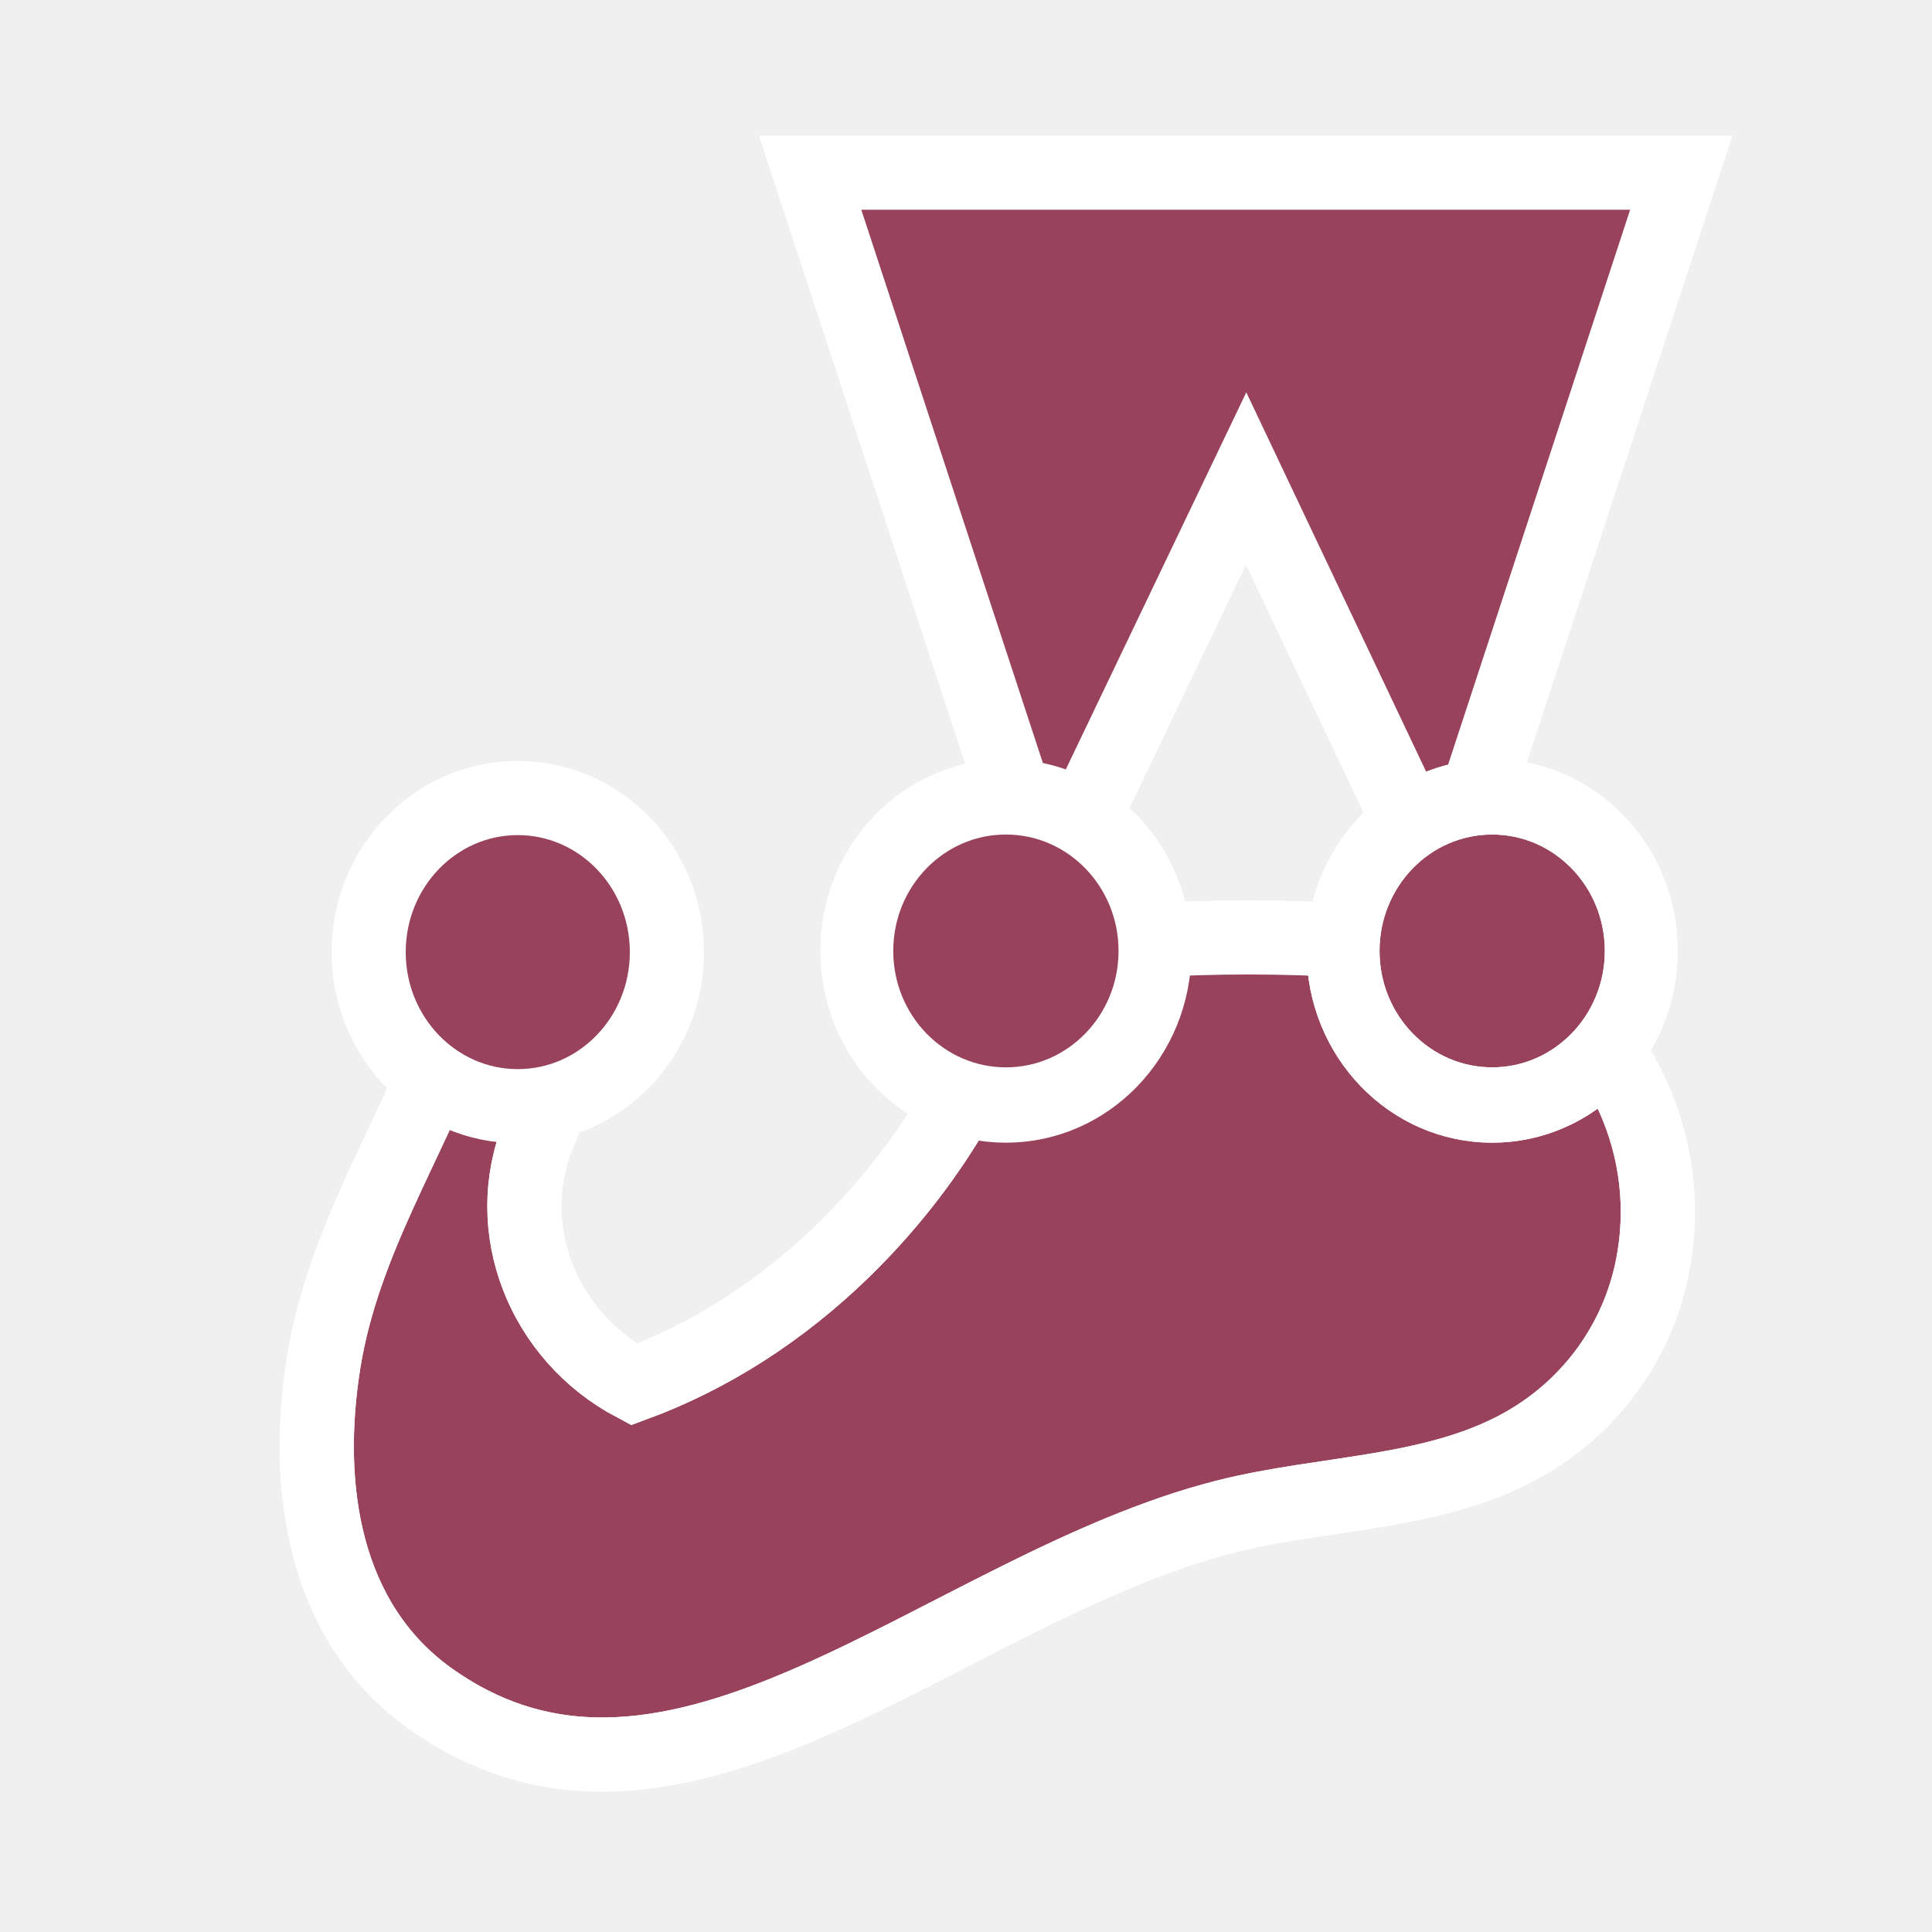
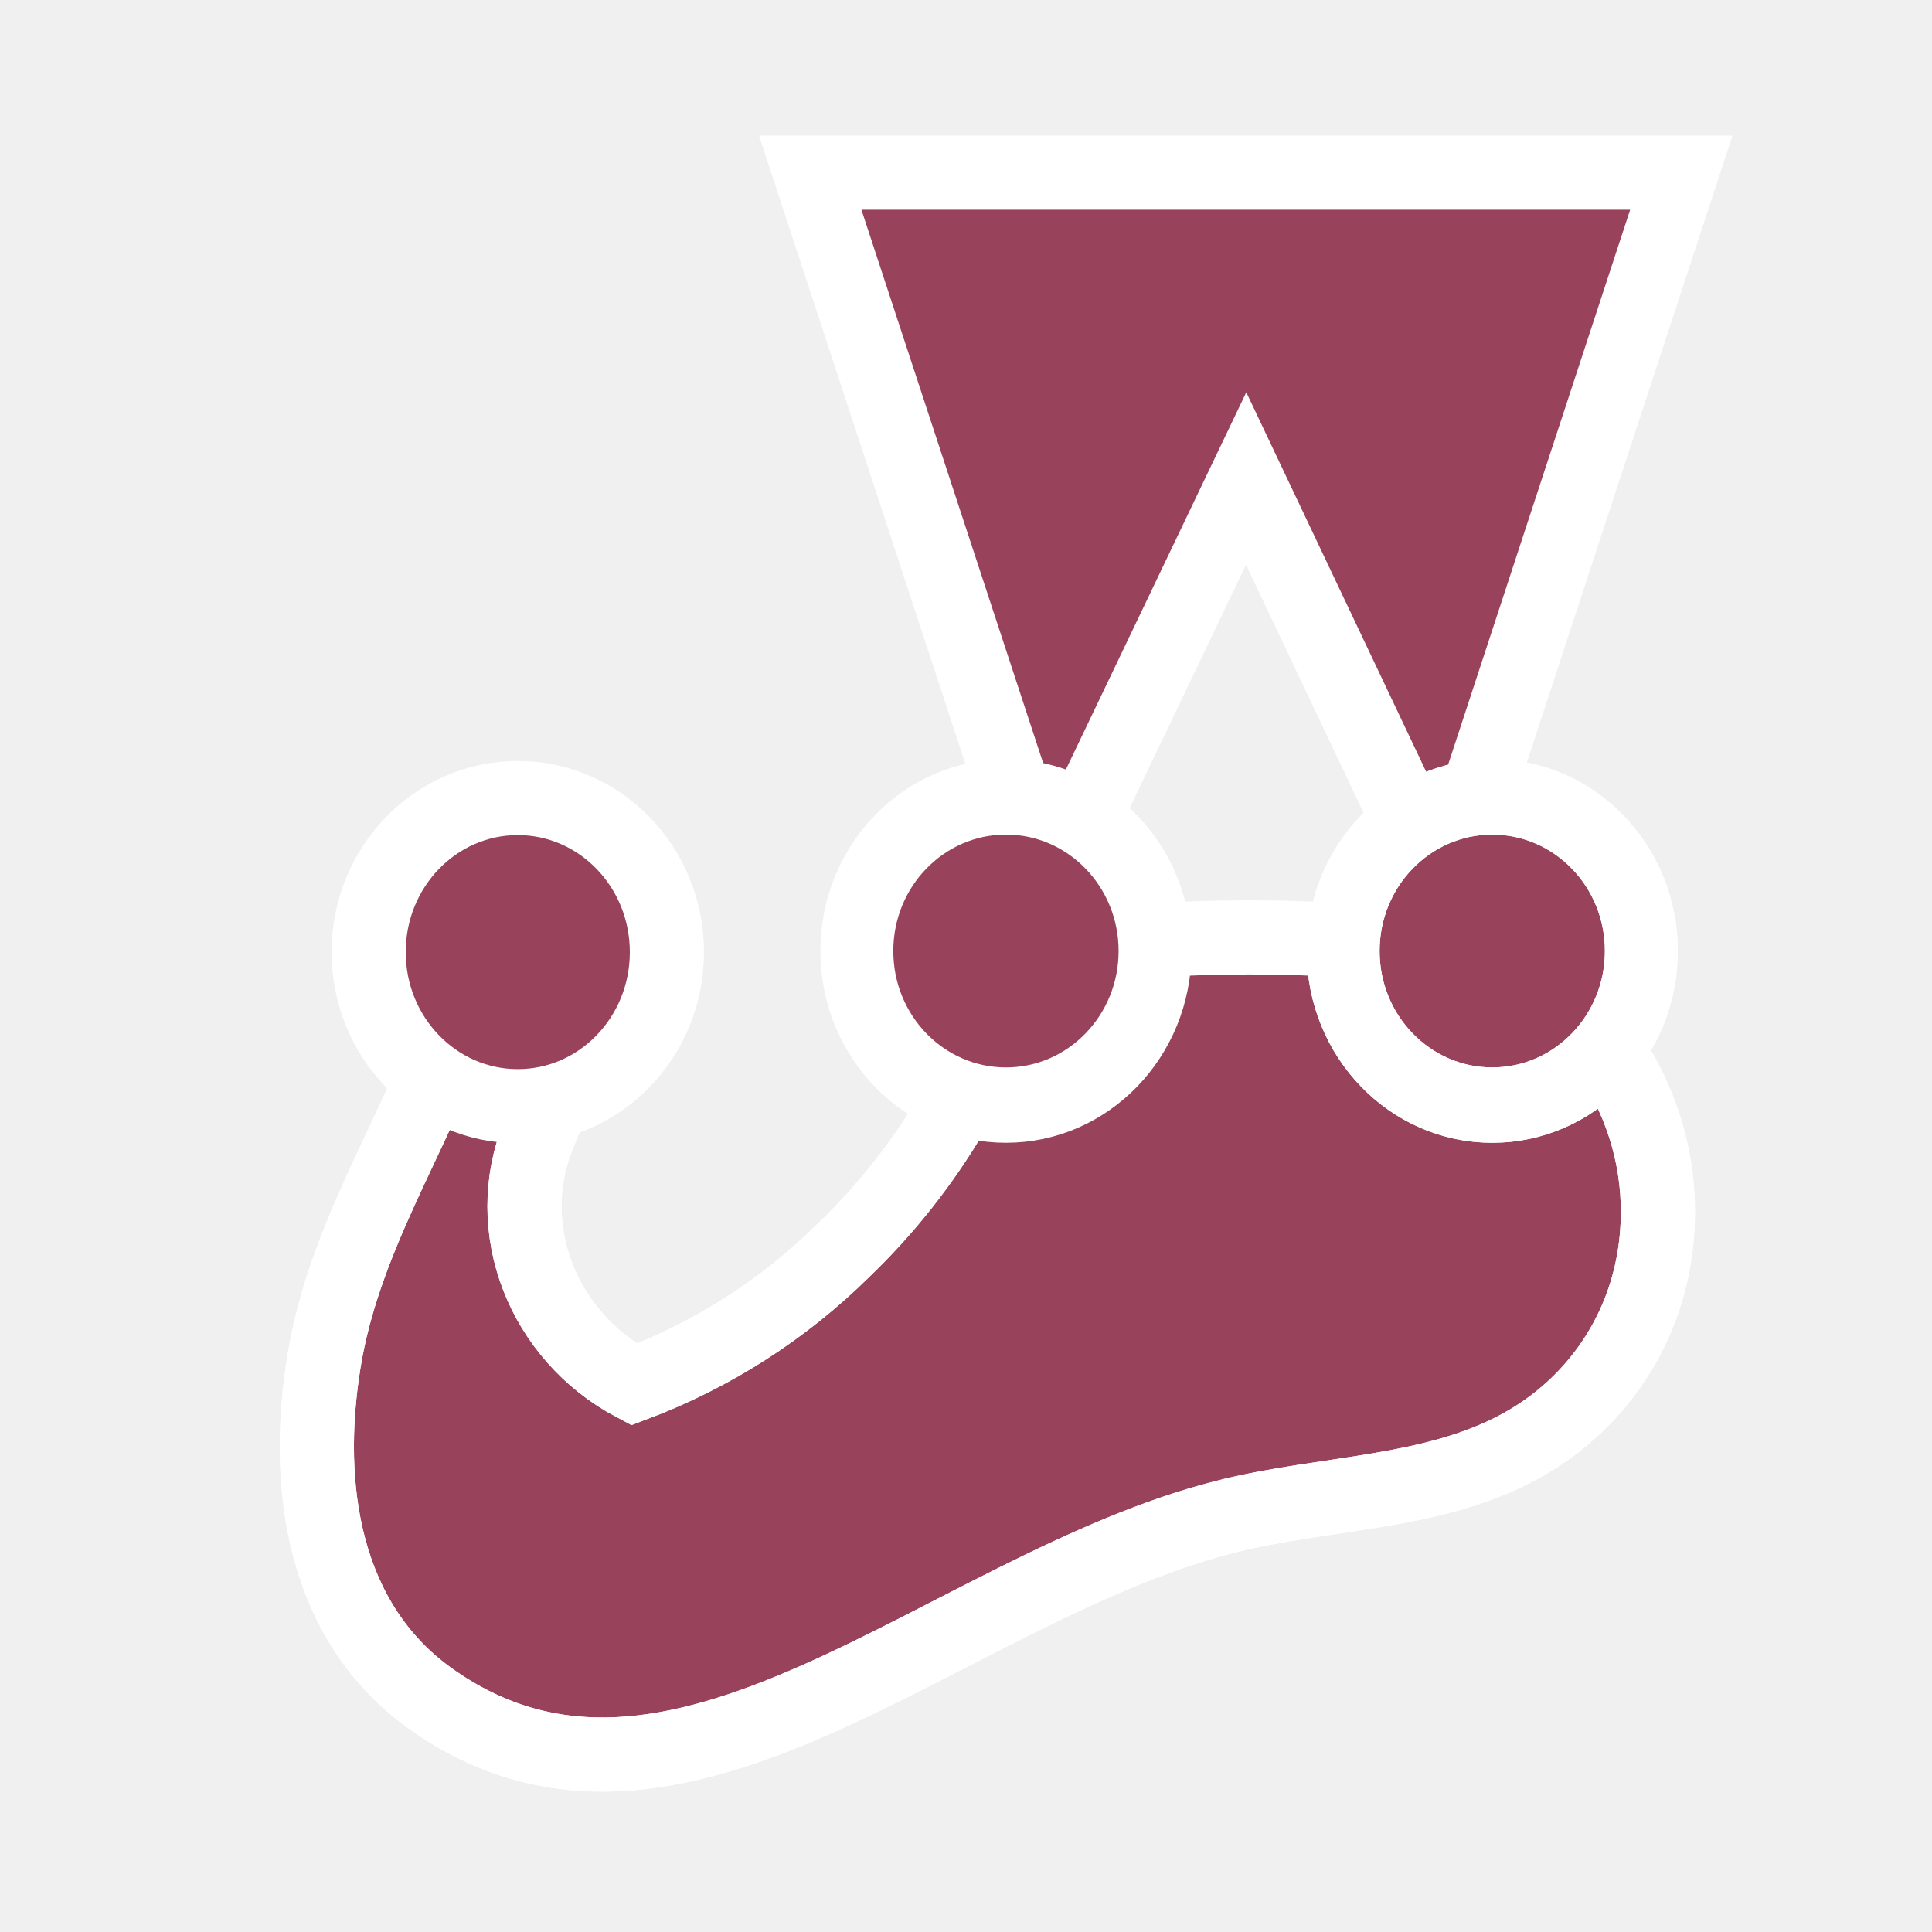
- <svg xmlns="http://www.w3.org/2000/svg" enable-background="new 0 0 398.3 439.9" width="16" height="16" viewBox="0 0 16 16" version="1.1" id="svg24">
-   <defs id="defs28" />
-   <path d="m 12.433,7.922 c -0.015,0.009 -0.552,-0.084 -1.229,-0.131 -0.549,-0.037 -1.192,-0.037 -1.712,0 C 9.07,7.819 8.515,7.601 8.448,7.863 8.201,8.842 7.663,9.694 6.984,10.356 6.471,10.855 5.885,11.232 5.251,11.466 4.497,11.067 4.14,10.175 4.46,9.395 4.714,8.774 5.013,8.094 4.463,7.938 4.065,7.825 3.844,8.218 3.694,8.64 3.401,9.448 2.842,10.284 2.682,11.276 c -0.169,1.045 0,2.156 0.875,2.786 2.041,1.46 4.254,-0.905 6.587,-1.501 0.845,-0.215 1.775,-0.181 2.521,-0.627 0.558,-0.334 0.93,-0.889 1.032,-1.513 0.169,-1.005 -0.335,-2 -1.265,-2.499 z" id="path2" style="fill:#99425b;stroke:#ffffff;stroke-width:0.614" />
-   <path d="M 8.448,7.863 C 8.201,8.842 7.663,9.694 6.984,10.356 6.471,10.855 5.885,11.232 5.251,11.466 4.497,11.067 4.14,10.175 4.46,9.395 4.714,8.774 5.013,8.094 4.463,7.938 4.065,7.825 3.844,8.218 3.694,8.64 3.401,9.448 2.842,10.284 2.682,11.276 c -0.169,1.045 0,2.156 0.875,2.786 2.041,1.46 4.254,-0.905 6.587,-1.501 0.845,-0.215 1.775,-0.181 2.521,-0.627 0.558,-0.334 0.93,-0.889 1.032,-1.513 0.169,-1.001 -0.335,-2 -1.265,-2.496" id="path4" style="fill:none;stroke:#ffffff;stroke-width:0.614" />
-   <path d="m 10.32,3.963 1.639,3.457 1.965,-5.99 H 6.709 l 1.962,5.978 z" id="path6" style="fill:#99425b;stroke-width:0.031" />
-   <path d="m 10.32,3.963 1.639,3.457 1.965,-5.99 H 6.709 l 1.962,5.978 z" id="path8" style="fill:none;stroke:#ffffff;stroke-width:0.614" />
-   <ellipse cx="8.33" cy="7.875" id="circle10" rx="1.235" ry="1.276" style="fill:#99425b;stroke-width:0.031" />
-   <g id="g18" transform="matrix(0.03018808,0,0,0.03119931,2.322983,1.117502)" style="stroke:#ffffff;stroke-width:20">
-     <circle cx="199" cy="216.6" r="40.9" id="circle12" style="fill:none" />
-     <circle cx="332.4" cy="216.6" r="40.9" id="circle14" style="fill:#99425b" />
-     <circle cx="332.4" cy="216.6" r="40.9" id="circle16" style="fill:none" />
+ <svg xmlns="http://www.w3.org/2000/svg" width="16" height="16" viewBox="0 0 16 16">
+   <path d="M12.433 7.922c-.015.01-.552-.084-1.229-.131a13.054 13.054 0 00-1.711 0c-.423.028-.978-.19-1.045.072a5.322 5.322 0 01-1.464 2.493 4.948 4.948 0 01-1.733 1.11c-.754-.399-1.11-1.291-.79-2.071.253-.621.552-1.301.002-1.457-.398-.113-.619.28-.77.702-.292.808-.85 1.644-1.01 2.636-.17 1.045 0 2.156.875 2.786 2.04 1.46 4.253-.905 6.587-1.5.845-.216 1.775-.182 2.52-.628.559-.334.93-.889 1.033-1.513.169-1.004-.335-2-1.265-2.499z" fill="#99425b" stroke="#fff" stroke-width=".614" />
+   <path d="M8.448 7.863a5.322 5.322 0 01-1.464 2.493 4.948 4.948 0 01-1.733 1.11c-.754-.399-1.11-1.291-.79-2.071.253-.621.552-1.301.002-1.457-.398-.113-.619.28-.77.702-.292.808-.85 1.644-1.01 2.636-.17 1.045 0 2.156.875 2.786 2.04 1.46 4.253-.905 6.587-1.5.845-.216 1.775-.182 2.52-.628.559-.334.93-.889 1.033-1.513.169-1.001-.335-2-1.265-2.496" fill="none" stroke="#fff" stroke-width=".614" />
+   <path d="M10.32 3.963l1.639 3.457 1.965-5.99H6.71l1.963 5.977z" fill="#99425b" stroke-width=".031" />
+   <path d="M10.32 3.963l1.639 3.457 1.965-5.99H6.71l1.963 5.977z" fill="none" stroke="#fff" stroke-width=".614" />
+   <ellipse cx="8.33" cy="7.875" rx="1.235" ry="1.276" fill="#99425b" stroke-width=".031" />
+   <g transform="matrix(.03019 0 0 .0312 2.323 1.118)" stroke="#fff" stroke-width="20">
+     <circle cx="199" cy="216.6" r="40.9" fill="none" />
+     <circle cx="332.4" cy="216.6" r="40.9" fill="#99425b" />
+     <circle cx="332.4" cy="216.6" r="40.9" fill="none" />
  </g>
-   <ellipse cx="4.288" cy="7.885" id="circle20" rx="1.235" ry="1.276" style="fill:#99425b;stroke-width:0.031" />
-   <ellipse cx="4.288" cy="7.885" id="circle22" rx="1.235" ry="1.276" style="fill:none;stroke:#ffffff;stroke-width:0.614" />
+   <ellipse cx="4.288" cy="7.885" rx="1.235" ry="1.276" fill="#99425b" stroke-width=".031" />
+   <ellipse cx="4.288" cy="7.885" rx="1.235" ry="1.276" fill="none" stroke="#fff" stroke-width=".614" />
</svg>
